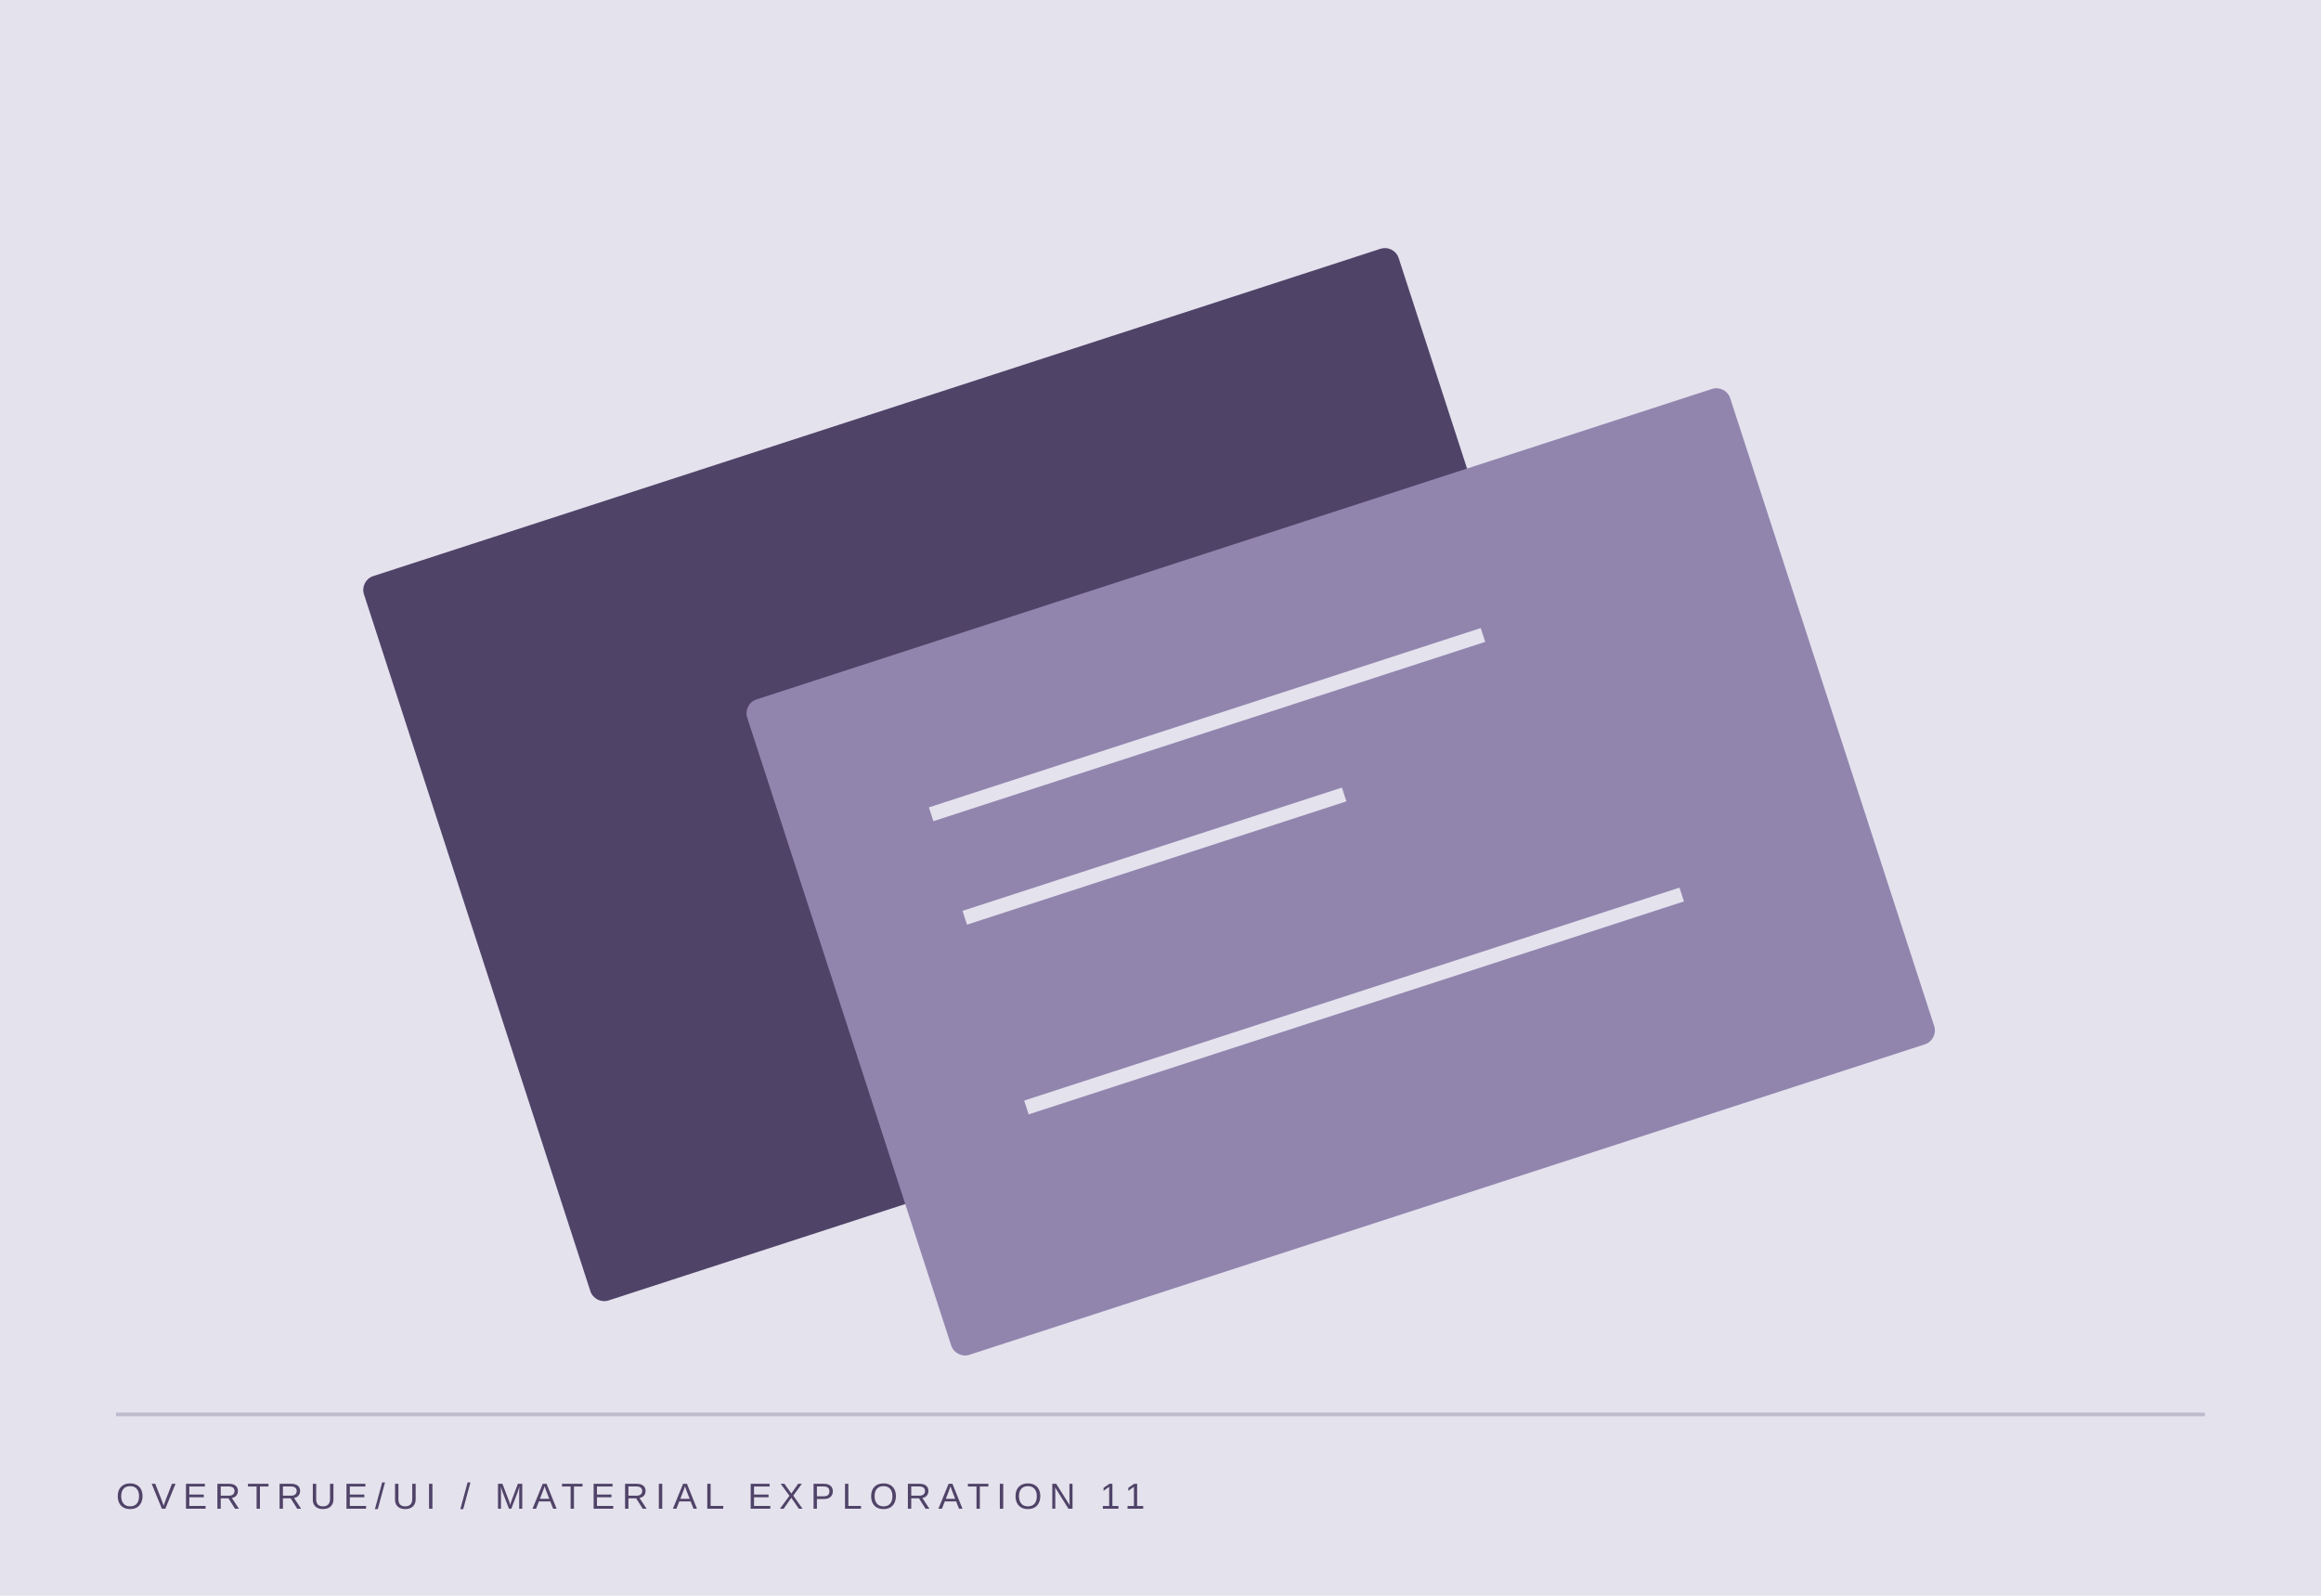
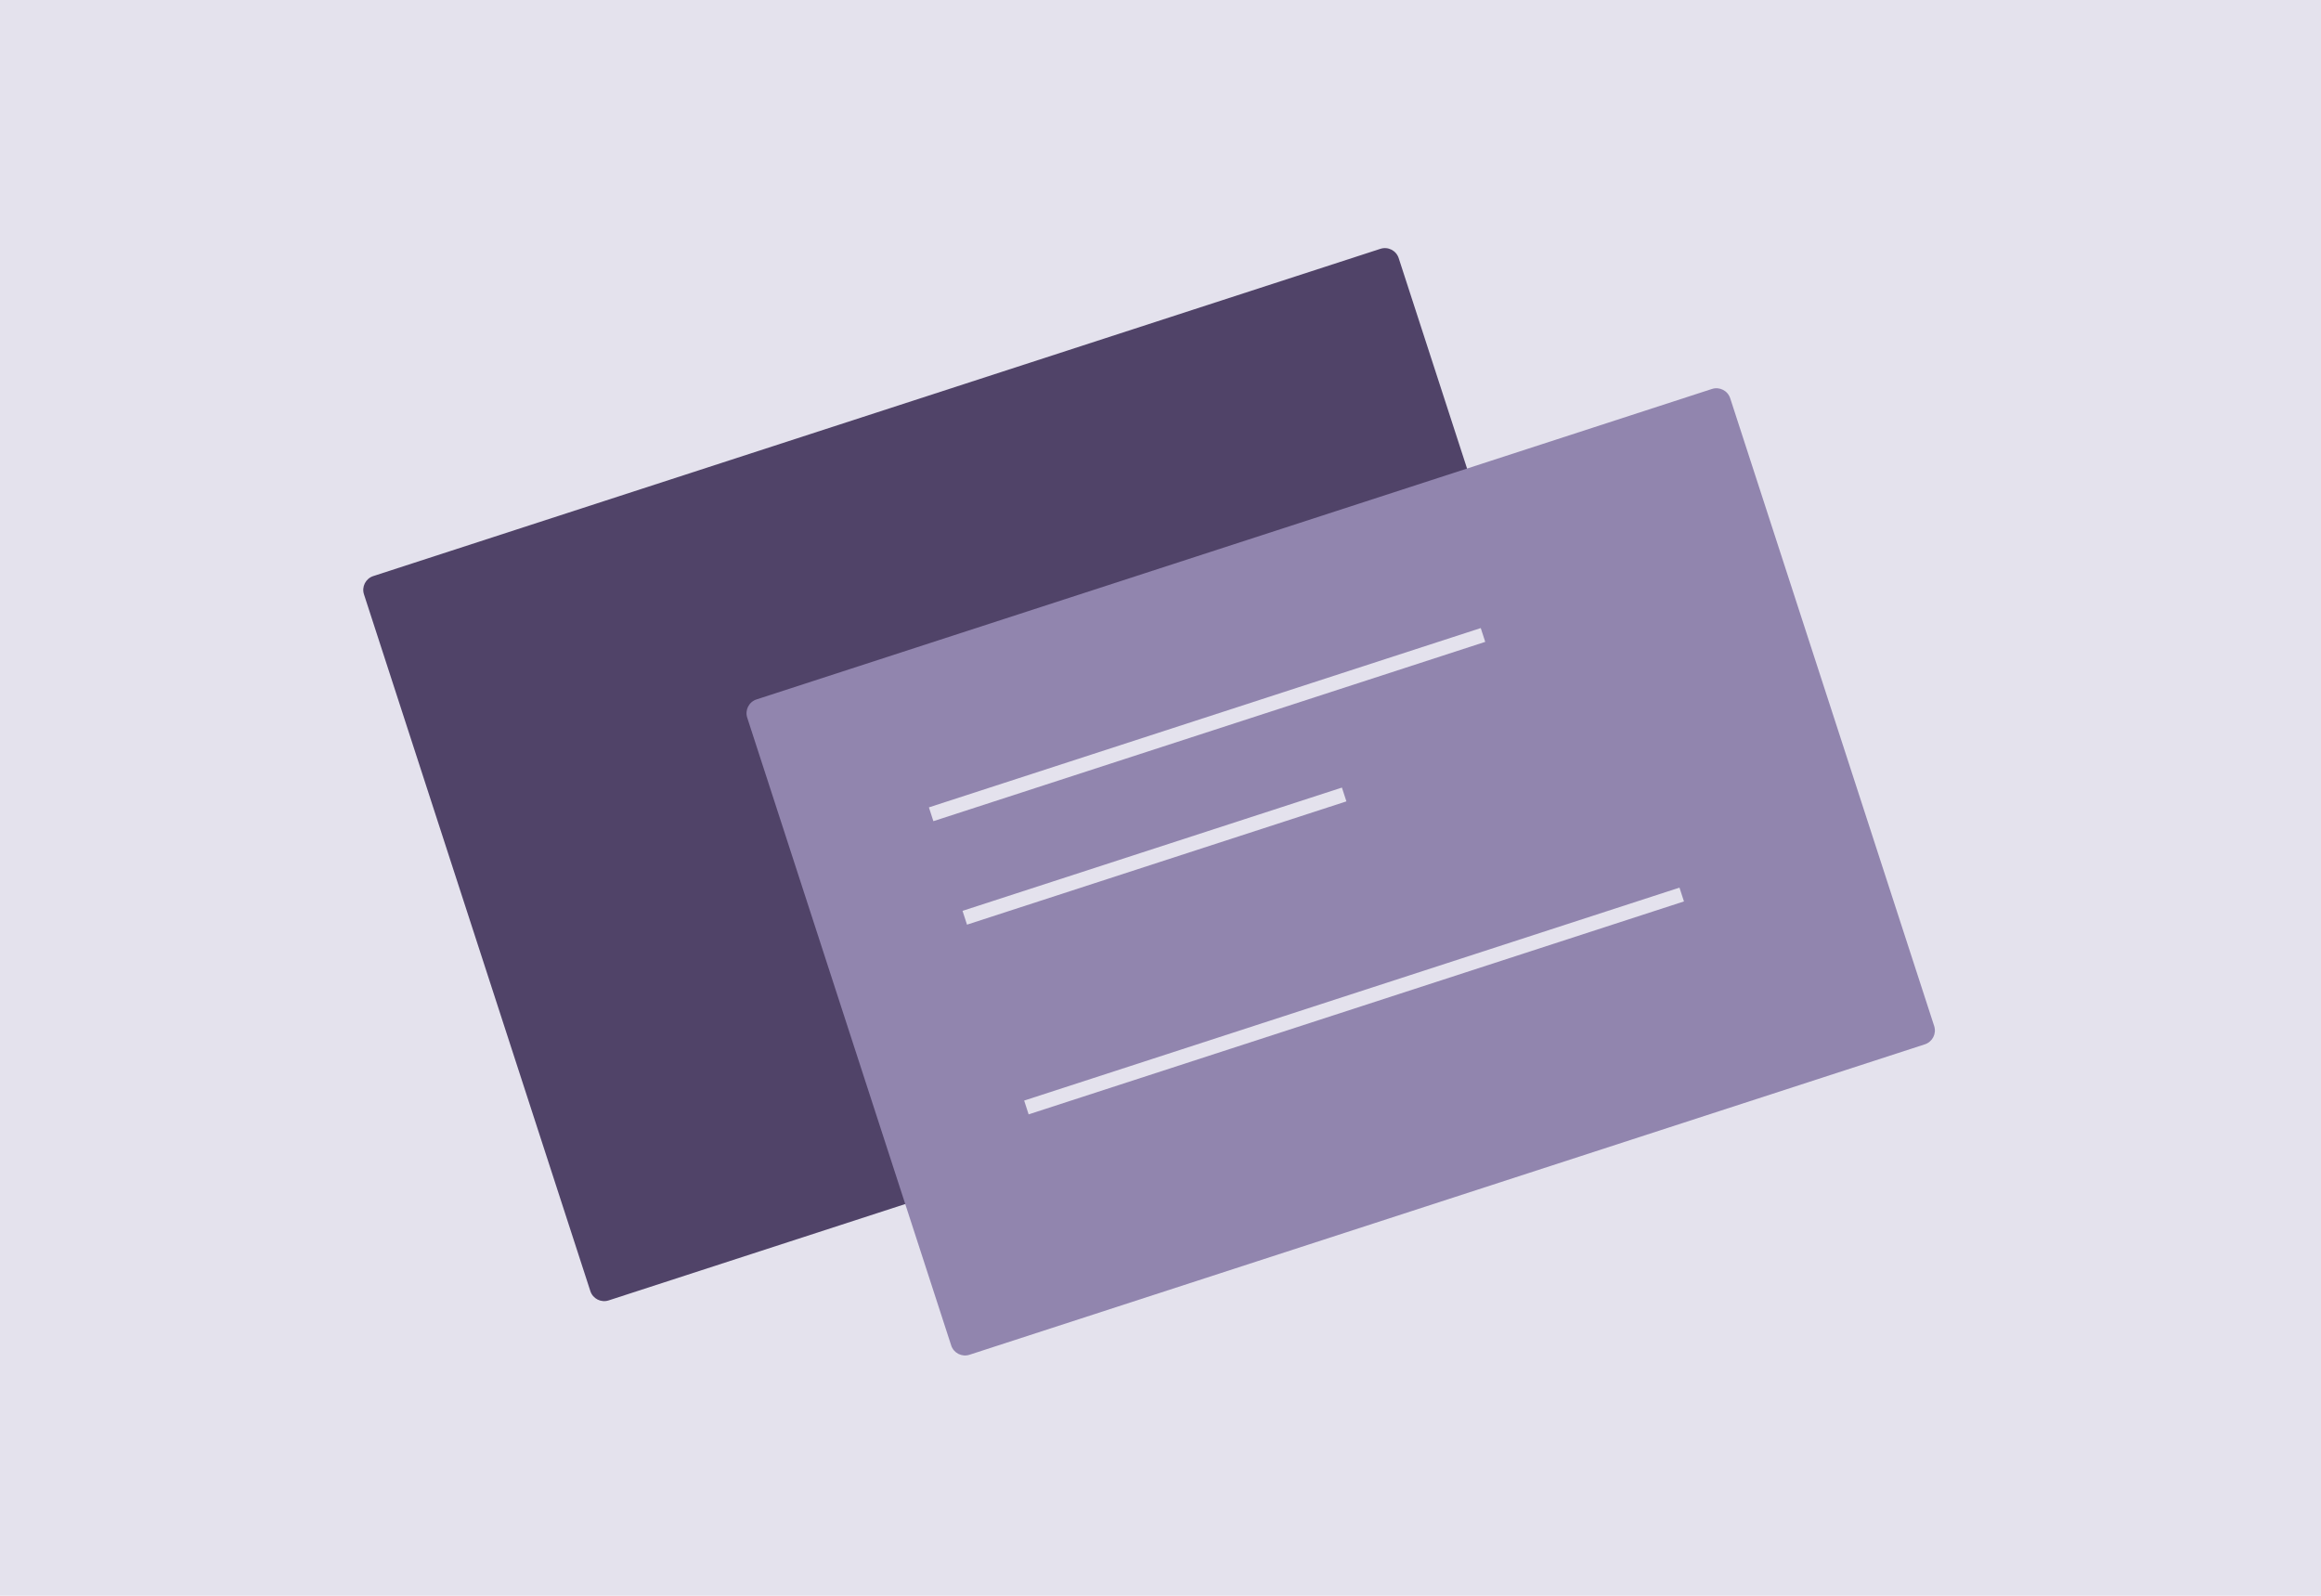
<svg xmlns="http://www.w3.org/2000/svg" width="640" height="440" viewBox="0 0 640 440">
  <rect width="640" height="440" fill="#e4e2ed" />
  <g transform="translate(320 225) rotate(-18)">
    <rect x="-190" y="-130" width="300" height="210" fill="#504368" rx="4" />
    <rect x="-100" y="-65" width="285" height="190" fill="#9185ae" rx="4" />
    <path d="M-60 -20h160M-60 10h110M-60 65h190" stroke="#e4e2ed" stroke-width="4" />
  </g>
-   <path d="M32 390h576" stroke="#504368" opacity=".25" />
-   <text x="32" y="416" font-family="Arial,sans-serif" font-size="10" letter-spacing="2" fill="#504368">OVERTRUE/UI / MATERIAL EXPLORATION 11</text>
</svg>
